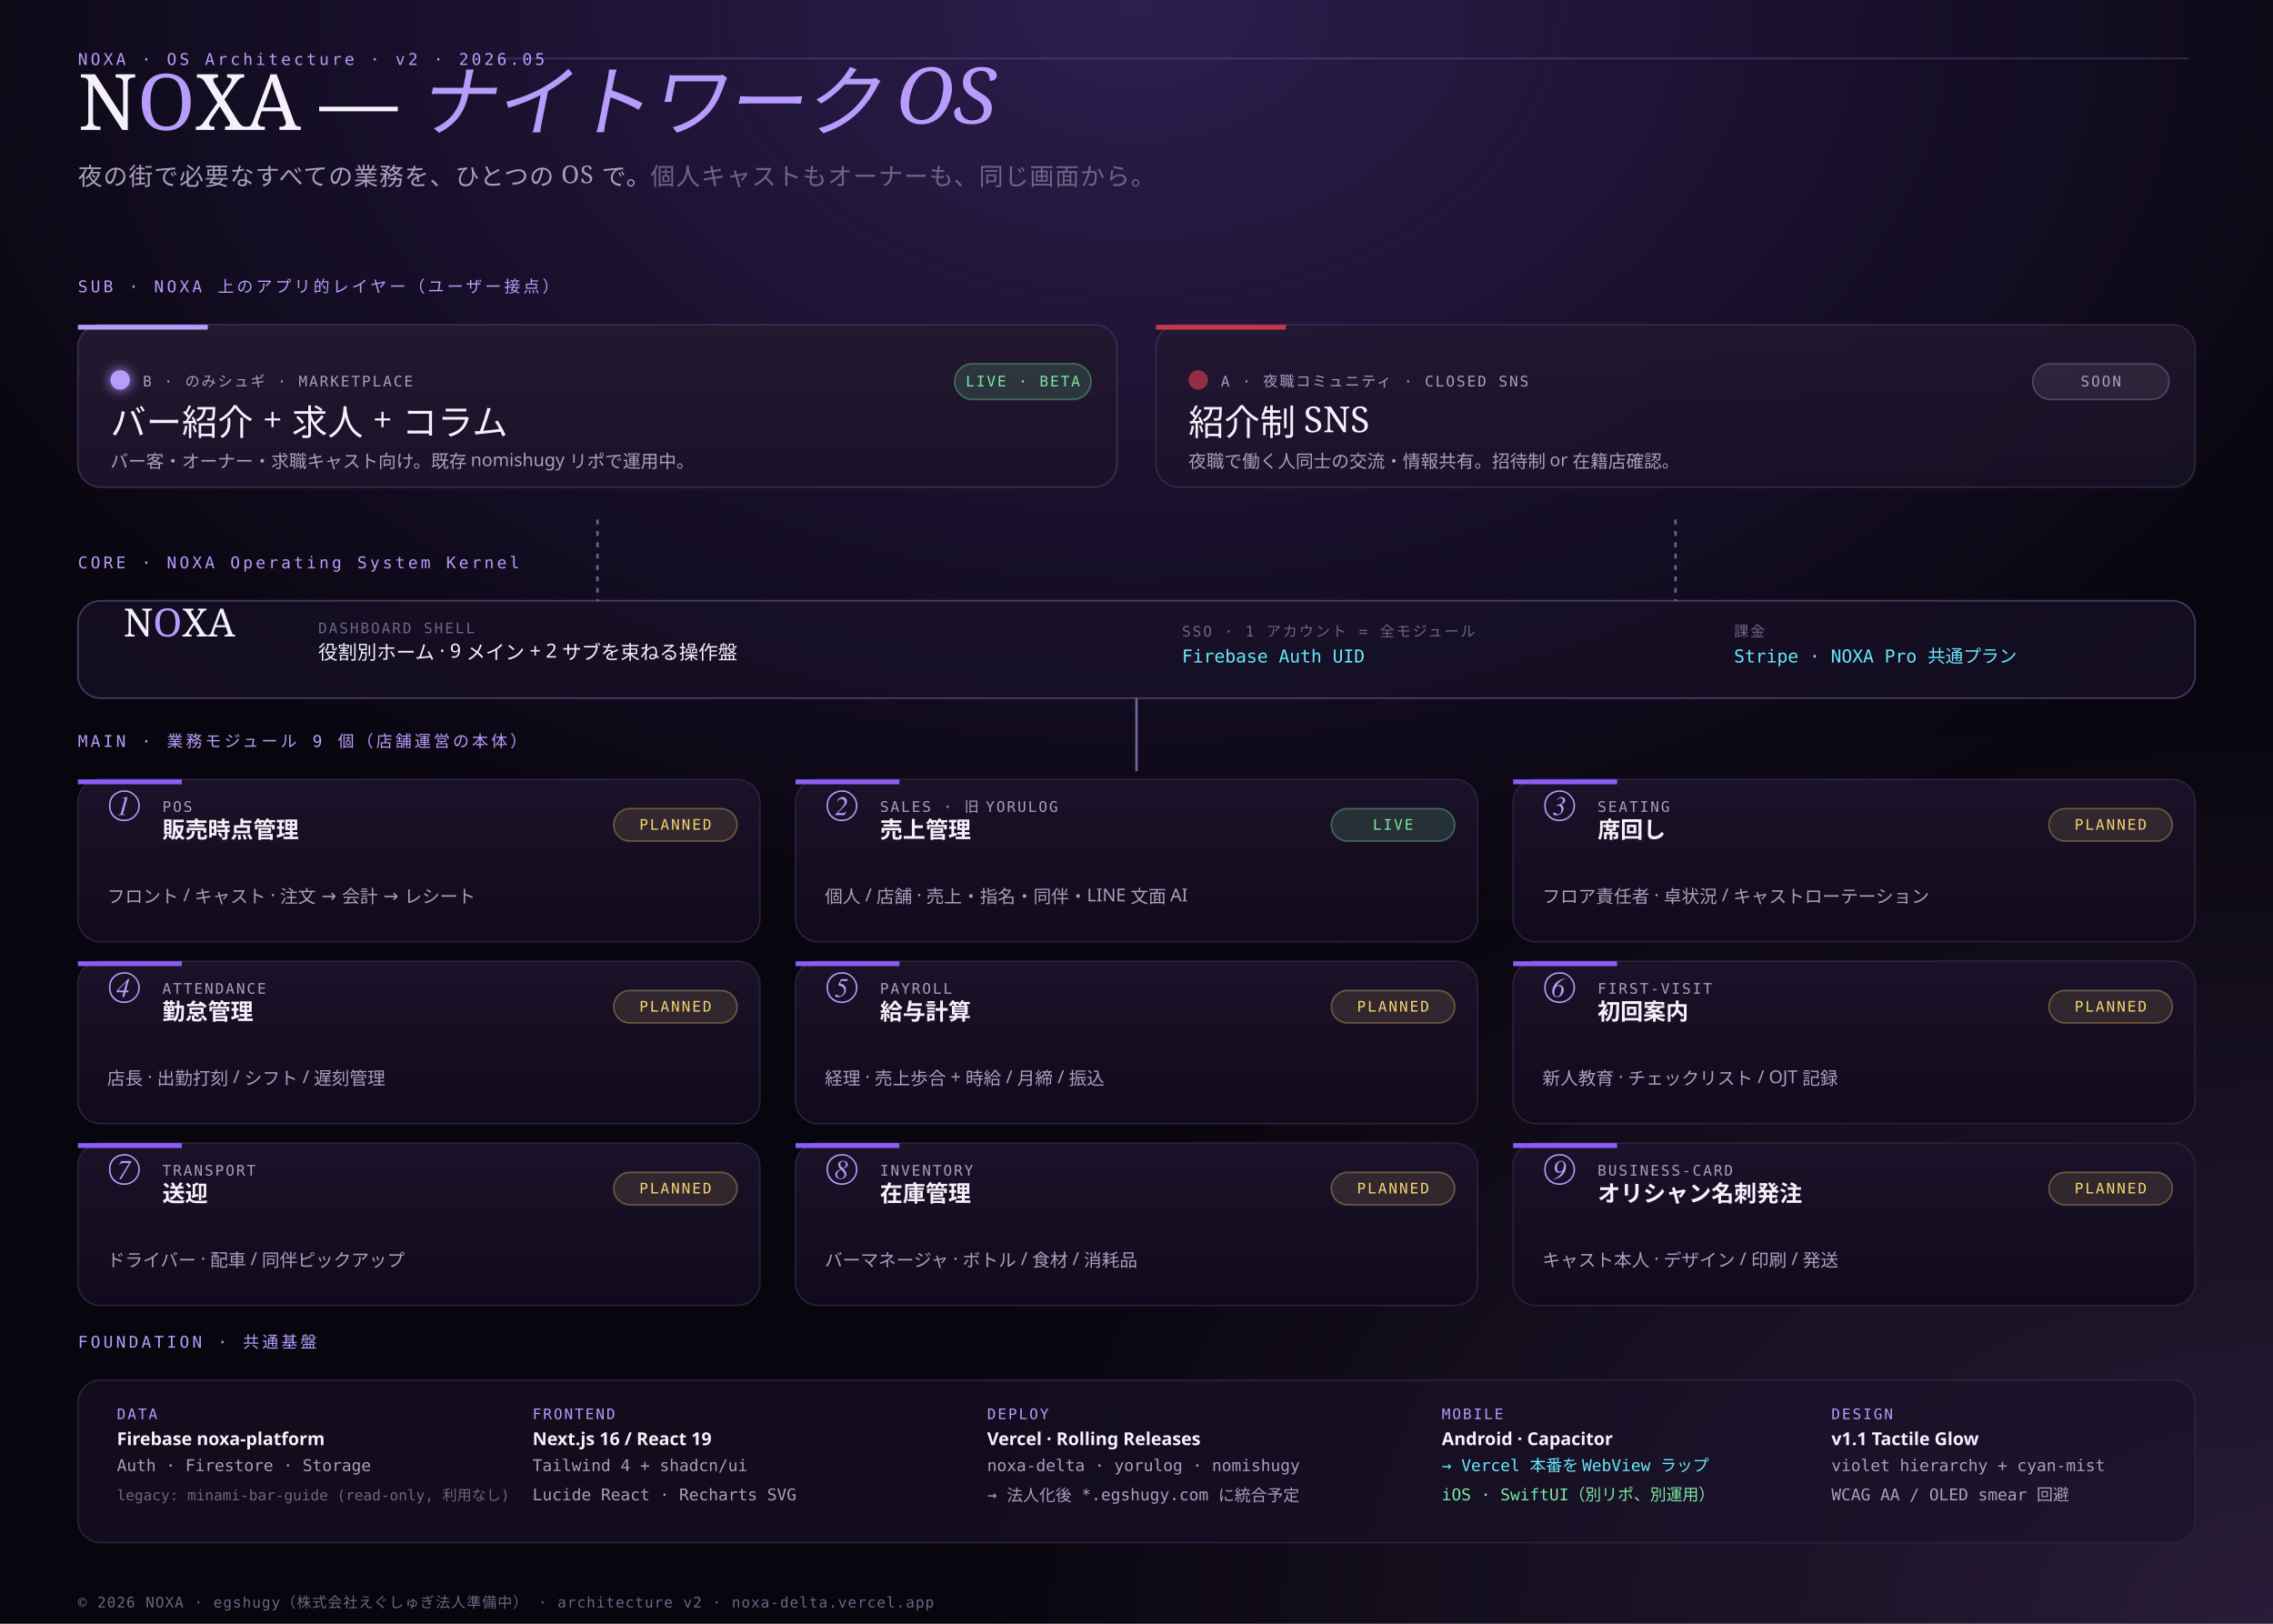
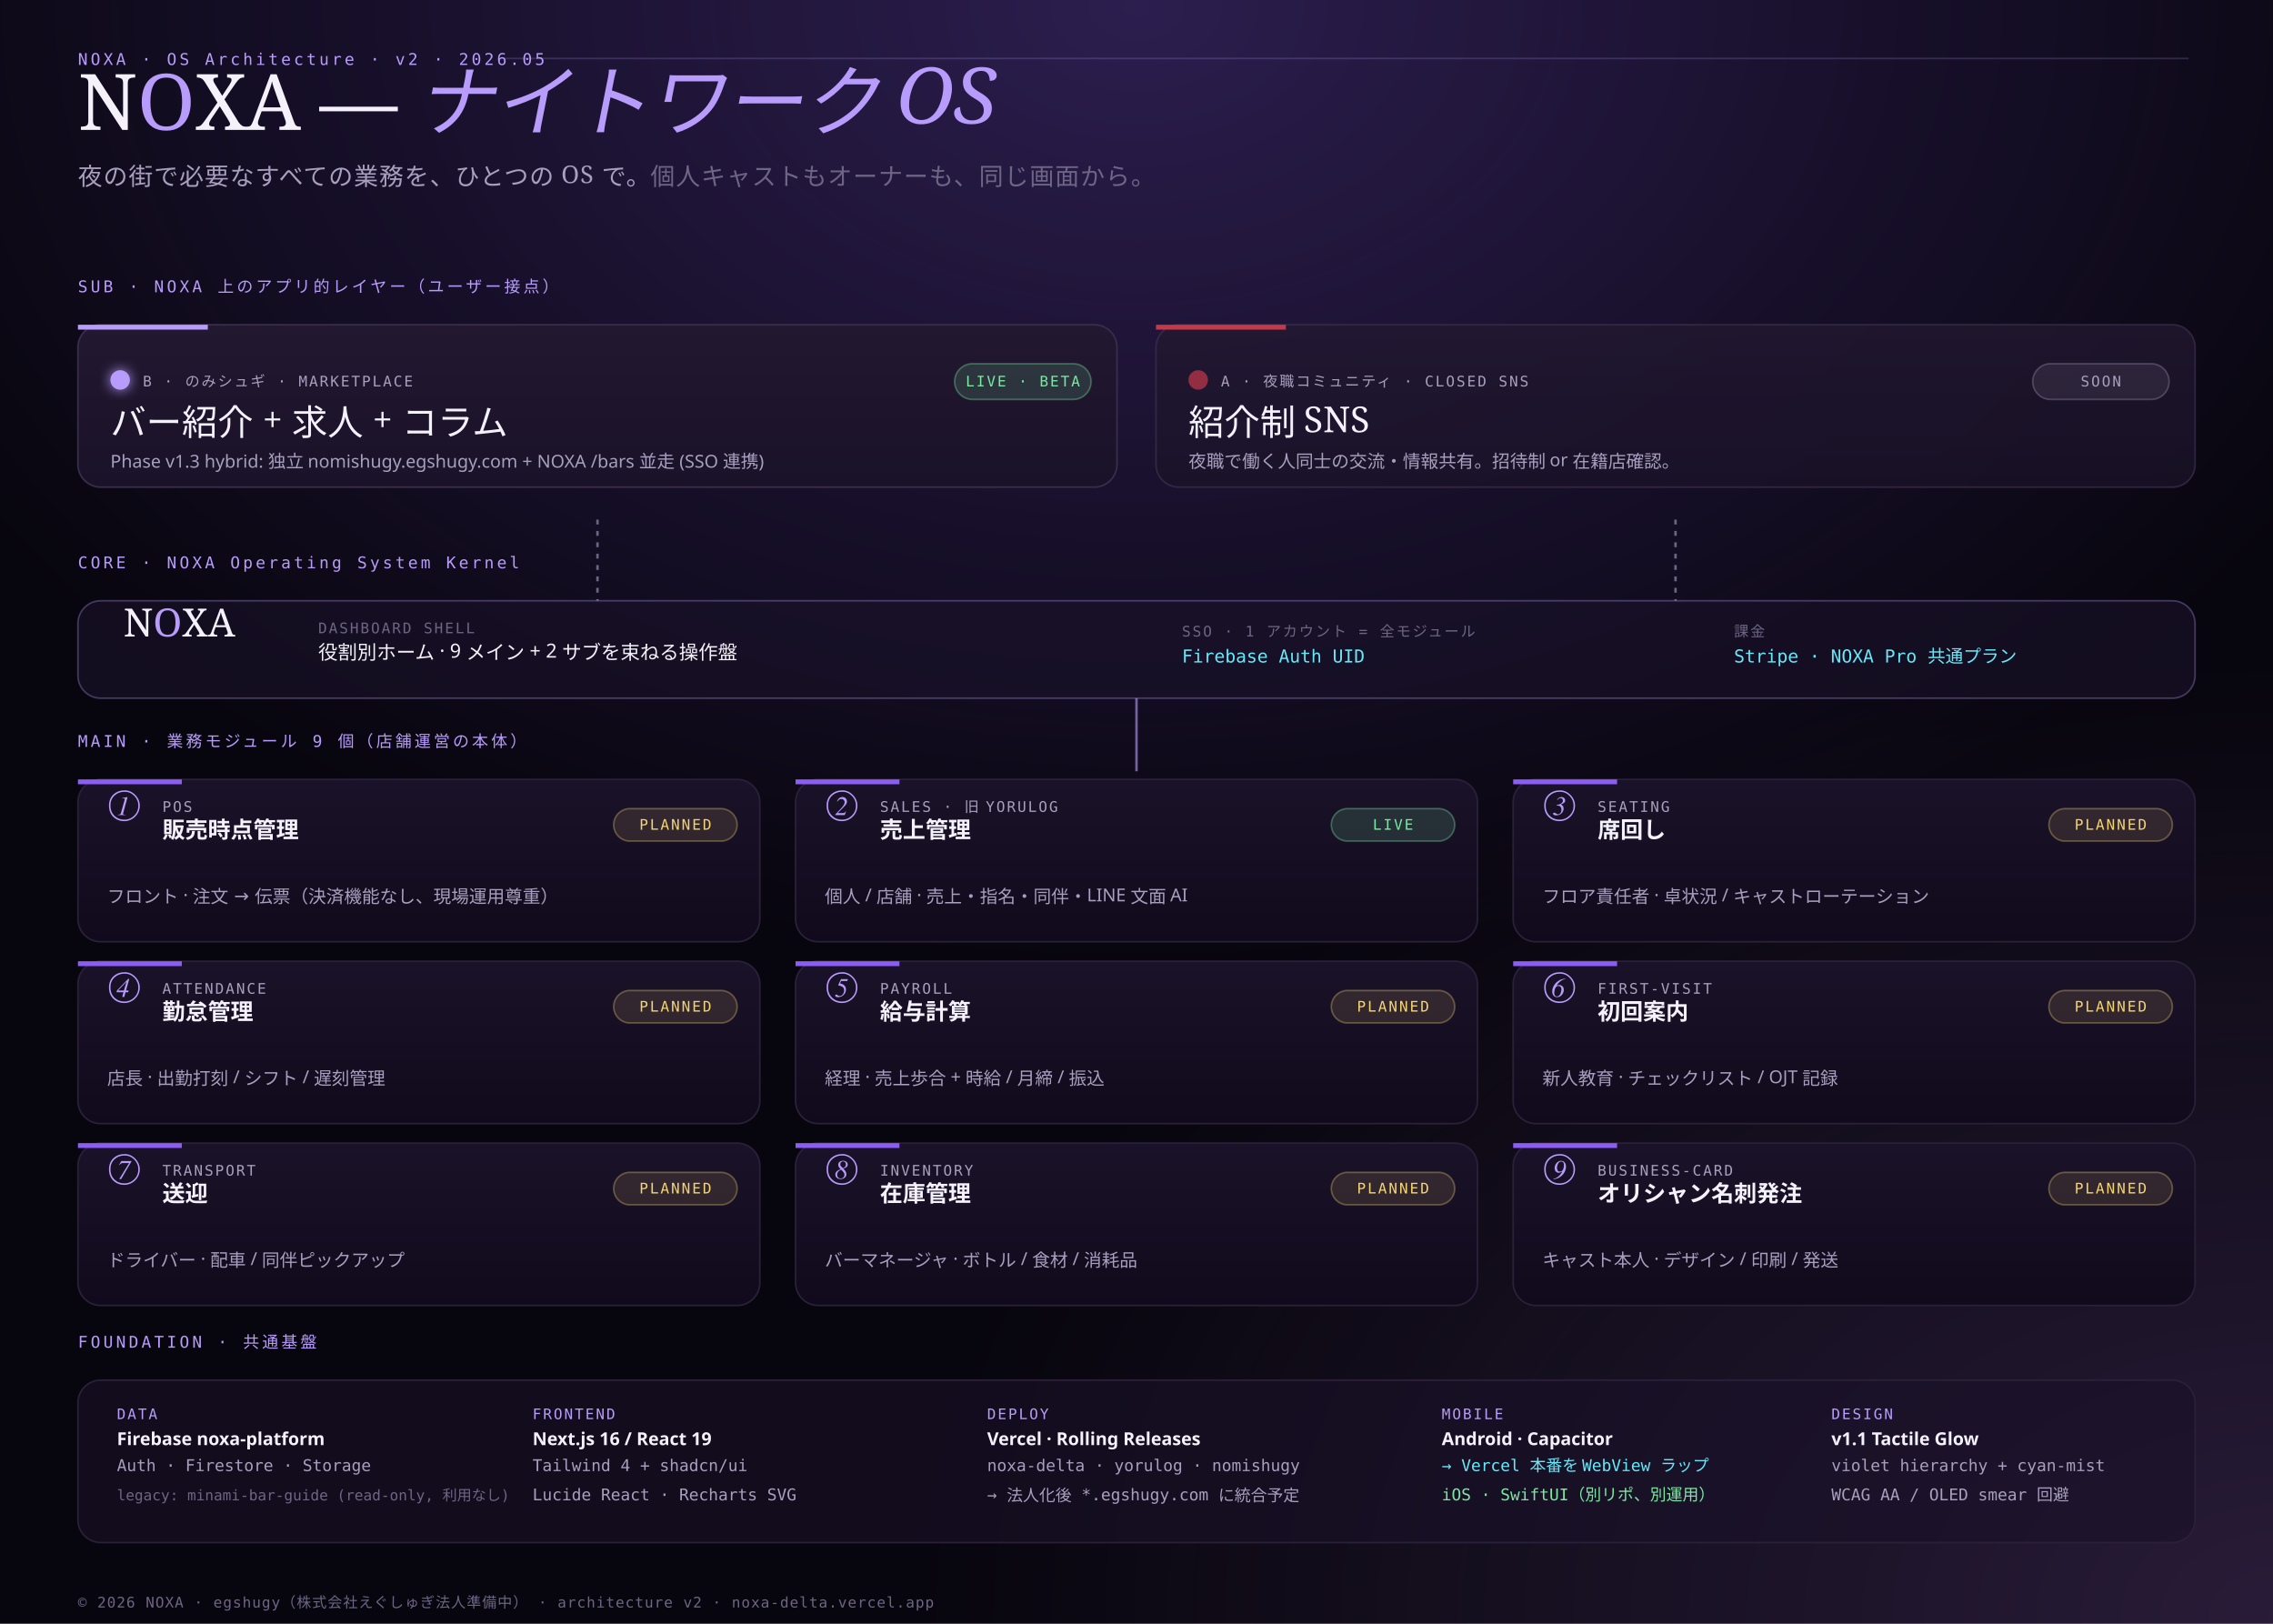
<svg xmlns="http://www.w3.org/2000/svg" viewBox="0 0 1400 1000" role="img" aria-labelledby="t d">
  <defs>
    <radialGradient id="amb1" cx="50%" cy="0%" r="60%">
      <stop offset="0%" stop-color="#8B5CF6" stop-opacity="0.28" />
      <stop offset="100%" stop-color="#8B5CF6" stop-opacity="0" />
    </radialGradient>
    <radialGradient id="amb2" cx="100%" cy="100%" r="60%">
      <stop offset="0%" stop-color="#C084FC" stop-opacity="0.18" />
      <stop offset="100%" stop-color="#C084FC" stop-opacity="0" />
    </radialGradient>
    <linearGradient id="card" x1="0" y1="0" x2="0" y2="1">
      <stop offset="0%" stop-color="#1A1228" />
      <stop offset="100%" stop-color="#110A1C" />
    </linearGradient>
    <linearGradient id="card-sub" x1="0" y1="0" x2="0" y2="1">
      <stop offset="0%" stop-color="#221830" />
      <stop offset="100%" stop-color="#1A1228" />
    </linearGradient>
    <linearGradient id="card-main" x1="0" y1="0" x2="0" y2="1">
      <stop offset="0%" stop-color="rgba(139,92,246,0.18)" />
      <stop offset="100%" stop-color="rgba(139,92,246,0)" />
    </linearGradient>
    <radialGradient id="hub" cx="50%" cy="50%" r="60%">
      <stop offset="0%" stop-color="#221830" />
      <stop offset="100%" stop-color="#0F0818" />
    </radialGradient>
    <filter id="glow" x="-50%" y="-50%" width="200%" height="200%">
      <feGaussianBlur stdDeviation="4" result="b" />
      <feMerge>
        <feMergeNode in="b" />
        <feMergeNode in="SourceGraphic" />
      </feMerge>
    </filter>
    <style>
      .bg          { fill: #07050D; }
      .border      { stroke: #2A2038; fill: none; }
      .divider     { stroke: rgba(184, 156, 251, 0.20); }
      .border-ink  { stroke: rgba(184, 156, 251, 0.32); fill: none; }
      .text        { fill: #F5F1FA; font-family: 'Geist', 'Noto Sans JP', system-ui, sans-serif; }
      .text-mute   { fill: #A89FBE; }
      .text-faint  { fill: #6E6585; }
      .text-ink    { fill: #B89CFB; }
      .text-neon   { fill: #C084FC; }
      .text-info   { fill: #67E8F9; }
      .text-success{ fill: #7BE8A1; }
      .text-warn   { fill: #F5D472; }
      .text-error  { fill: #C4384A; }
      .display     { font-family: 'Cormorant Garamond', 'Shippori Mincho B1', serif; font-weight: 500; }
      .display-jp  { font-family: 'Shippori Mincho B1', 'Cormorant Garamond', serif; font-weight: 500; }
      .mono        { font-family: 'JetBrains Mono', ui-monospace, monospace; }
      .eyebrow     { font-family: 'JetBrains Mono', monospace; font-size: 10px; letter-spacing: 0.18em; text-transform: uppercase; fill: #B89CFB; }
      .tag         { font-family: 'JetBrains Mono', monospace; font-size: 9px; letter-spacing: 0.12em; text-transform: uppercase; }
      .module-num  { font-family: 'Cormorant Garamond', serif; font-style: italic; font-weight: 400; font-size: 22px; }
    </style>
  </defs>
  <rect class="bg" width="1400" height="1000" />
  <rect width="1400" height="1000" fill="url(#amb1)" />
  <rect width="1400" height="1000" fill="url(#amb2)" />
  <g transform="translate(48, 40)">
    <text class="eyebrow">NOXA · OS Architecture · v2 · 2026.05</text>
    <line x1="260" y1="-4" x2="1300" y2="-4" class="divider" stroke-width="1" />
  </g>
  <g transform="translate(48, 80)">
    <text class="display text" font-size="48" letter-spacing="-0.01em">
      N<tspan class="text-ink">O</tspan>XA — <tspan font-style="italic" class="text-ink">ナイトワーク OS</tspan>
    </text>
    <text y="34" class="text-mute" font-size="15" font-family="'Shippori Mincho B1', serif" letter-spacing="0.04em">
      夜の街で必要なすべての業務を、ひとつの OS で。<tspan class="text-faint">個人キャストもオーナーも、同じ画面から。</tspan>
    </text>
  </g>
  <g transform="translate(48, 180)">
    <text class="eyebrow">SUB · NOXA 上のアプリ的レイヤー（ユーザー接点）</text>
  </g>
  <g transform="translate(48, 200)">
    <rect width="640" height="100" rx="14" fill="url(#card-sub)" stroke="#3A2D4A" />
    <rect x="0" y="0" width="80" height="3" fill="#B89CFB" />
    <g transform="translate(20, 28)">
      <circle cx="6" cy="6" r="6" fill="#B89CFB" filter="url(#glow)" />
      <text x="20" y="10" class="tag text-mute">B · のみシュギ · MARKETPLACE</text>
    </g>
    <text x="20" y="68" class="display-jp text" font-size="22">バー紹介 + 求人 + コラム</text>
    <text x="20" y="88" class="text-mute" font-size="11" font-family="'Noto Sans JP', sans-serif">
-       バー客・オーナー・求職キャスト向け。既存 nomishugy リポで運用中。
+       Phase v1.3 hybrid: 独立 nomishugy.egshugy.com + NOXA /bars 並走 (SSO 連携)
    </text>
    <g transform="translate(540, 24)">
      <rect width="84" height="22" rx="11" fill="rgba(123,232,161,0.15)" stroke="rgba(123,232,161,0.35)" />
      <text x="42" y="14" text-anchor="middle" class="tag text-success">LIVE · BETA</text>
    </g>
  </g>
  <g transform="translate(712, 200)">
    <rect width="640" height="100" rx="14" fill="url(#card-sub)" stroke="#3A2D4A" opacity="0.78" />
    <rect x="0" y="0" width="80" height="3" fill="#C4384A" />
    <g transform="translate(20, 28)">
      <circle cx="6" cy="6" r="6" fill="#C4384A" opacity="0.7" />
      <text x="20" y="10" class="tag text-mute">A · 夜職コミュニティ · CLOSED SNS</text>
    </g>
    <text x="20" y="68" class="display-jp text" font-size="22">紹介制 SNS</text>
    <text x="20" y="88" class="text-mute" font-size="11" font-family="'Noto Sans JP', sans-serif">
      夜職で働く人同士の交流・情報共有。招待制 or 在籍店確認。
    </text>
    <g transform="translate(540, 24)">
      <rect width="84" height="22" rx="11" fill="rgba(167,159,190,0.12)" stroke="rgba(167,159,190,0.32)" />
      <text x="42" y="14" text-anchor="middle" class="tag text-mute">SOON</text>
    </g>
  </g>
  <line x1="368" y1="320" x2="368" y2="370" stroke="#6E6585" stroke-width="1.5" stroke-dasharray="3 4" />
  <line x1="1032" y1="320" x2="1032" y2="370" stroke="#6E6585" stroke-width="1.5" stroke-dasharray="3 4" />
  <g transform="translate(48, 350)">
    <text class="eyebrow">CORE · NOXA Operating System Kernel</text>
  </g>
  <g transform="translate(48, 370)">
    <rect width="1304" height="60" rx="14" fill="rgba(26,18,40,0.65)" stroke="rgba(184,156,251,0.32)" />
    <g transform="translate(28, 22)">
      <text class="display text" font-size="24">N<tspan class="text-ink">O</tspan>XA</text>
      <text x="120" y="-2" class="tag text-faint">DASHBOARD SHELL</text>
      <text x="120" y="14" class="text" font-size="12">役割別ホーム · 9 メイン + 2 サブを束ねる操作盤</text>
    </g>
    <g transform="translate(680, 22)">
      <text class="tag text-faint">SSO · 1 アカウント = 全モジュール</text>
      <text y="16" class="mono text-info" font-size="11">Firebase Auth UID</text>
    </g>
    <g transform="translate(1020, 22)">
      <text class="tag text-faint">課金</text>
      <text y="16" class="mono text-info" font-size="11">Stripe · NOXA Pro 共通プラン</text>
    </g>
  </g>
  <g transform="translate(48, 460)">
    <text class="eyebrow">MAIN · 業務モジュール 9 個（店舗運営の本体）</text>
  </g>
  <g transform="translate(48, 480)">
    <g transform="translate(0, 0)">
      <rect width="420" height="100" rx="14" fill="url(#card)" stroke="#2A2038" />
      <rect x="0" y="0" width="64" height="3" fill="#8B5CF6" />
      <g transform="translate(18, 22)">
        <text class="module-num text-ink">①</text>
        <text x="34" y="-2" class="tag text-mute">POS</text>
        <text x="34" y="14" class="text" font-size="14" font-weight="600">販売時点管理</text>
      </g>
      <text x="18" y="76" class="text-mute" font-size="11" font-family="'Noto Sans JP', sans-serif">
-         フロント / キャスト · 注文 → 会計 → レシート
+         フロント · 注文 → 伝票（決済機能なし、現場運用尊重）
      </text>
      <g transform="translate(330, 18)">
        <rect width="76" height="20" rx="10" fill="rgba(245,212,114,0.12)" stroke="rgba(245,212,114,0.32)" />
        <text x="38" y="13" text-anchor="middle" class="tag text-warn">PLANNED</text>
      </g>
    </g>
    <g transform="translate(442, 0)">
      <rect width="420" height="100" rx="14" fill="url(#card)" stroke="#2A2038" />
      <rect x="0" y="0" width="64" height="3" fill="#8B5CF6" />
      <g transform="translate(18, 22)">
        <text class="module-num text-ink">②</text>
        <text x="34" y="-2" class="tag text-mute">SALES · 旧 YORULOG</text>
        <text x="34" y="14" class="text" font-size="14" font-weight="600">売上管理</text>
      </g>
      <text x="18" y="76" class="text-mute" font-size="11" font-family="'Noto Sans JP', sans-serif">
        個人 / 店舗 · 売上・指名・同伴・LINE 文面 AI
      </text>
      <g transform="translate(330, 18)">
        <rect width="76" height="20" rx="10" fill="rgba(123,232,161,0.15)" stroke="rgba(123,232,161,0.35)" />
        <text x="38" y="13" text-anchor="middle" class="tag text-success">LIVE</text>
      </g>
    </g>
    <g transform="translate(884, 0)">
      <rect width="420" height="100" rx="14" fill="url(#card)" stroke="#2A2038" />
      <rect x="0" y="0" width="64" height="3" fill="#8B5CF6" />
      <g transform="translate(18, 22)">
        <text class="module-num text-ink">③</text>
        <text x="34" y="-2" class="tag text-mute">SEATING</text>
        <text x="34" y="14" class="text" font-size="14" font-weight="600">席回し</text>
      </g>
      <text x="18" y="76" class="text-mute" font-size="11" font-family="'Noto Sans JP', sans-serif">
        フロア責任者 · 卓状況 / キャストローテーション
      </text>
      <g transform="translate(330, 18)">
        <rect width="76" height="20" rx="10" fill="rgba(245,212,114,0.12)" stroke="rgba(245,212,114,0.32)" />
        <text x="38" y="13" text-anchor="middle" class="tag text-warn">PLANNED</text>
      </g>
    </g>
  </g>
  <g transform="translate(48, 592)">
    <g transform="translate(0, 0)">
      <rect width="420" height="100" rx="14" fill="url(#card)" stroke="#2A2038" />
      <rect x="0" y="0" width="64" height="3" fill="#8B5CF6" />
      <g transform="translate(18, 22)">
        <text class="module-num text-ink">④</text>
        <text x="34" y="-2" class="tag text-mute">ATTENDANCE</text>
        <text x="34" y="14" class="text" font-size="14" font-weight="600">勤怠管理</text>
      </g>
      <text x="18" y="76" class="text-mute" font-size="11" font-family="'Noto Sans JP', sans-serif">
        店長 · 出勤打刻 / シフト / 遅刻管理
      </text>
      <g transform="translate(330, 18)">
        <rect width="76" height="20" rx="10" fill="rgba(245,212,114,0.12)" stroke="rgba(245,212,114,0.32)" />
        <text x="38" y="13" text-anchor="middle" class="tag text-warn">PLANNED</text>
      </g>
    </g>
    <g transform="translate(442, 0)">
      <rect width="420" height="100" rx="14" fill="url(#card)" stroke="#2A2038" />
      <rect x="0" y="0" width="64" height="3" fill="#8B5CF6" />
      <g transform="translate(18, 22)">
        <text class="module-num text-ink">⑤</text>
        <text x="34" y="-2" class="tag text-mute">PAYROLL</text>
        <text x="34" y="14" class="text" font-size="14" font-weight="600">給与計算</text>
      </g>
      <text x="18" y="76" class="text-mute" font-size="11" font-family="'Noto Sans JP', sans-serif">
        経理 · 売上歩合 + 時給 / 月締 / 振込
      </text>
      <g transform="translate(330, 18)">
        <rect width="76" height="20" rx="10" fill="rgba(245,212,114,0.12)" stroke="rgba(245,212,114,0.32)" />
        <text x="38" y="13" text-anchor="middle" class="tag text-warn">PLANNED</text>
      </g>
    </g>
    <g transform="translate(884, 0)">
      <rect width="420" height="100" rx="14" fill="url(#card)" stroke="#2A2038" />
      <rect x="0" y="0" width="64" height="3" fill="#8B5CF6" />
      <g transform="translate(18, 22)">
        <text class="module-num text-ink">⑥</text>
        <text x="34" y="-2" class="tag text-mute">FIRST-VISIT</text>
        <text x="34" y="14" class="text" font-size="14" font-weight="600">初回案内</text>
      </g>
      <text x="18" y="76" class="text-mute" font-size="11" font-family="'Noto Sans JP', sans-serif">
        新人教育 · チェックリスト / OJT 記録
      </text>
      <g transform="translate(330, 18)">
        <rect width="76" height="20" rx="10" fill="rgba(245,212,114,0.12)" stroke="rgba(245,212,114,0.32)" />
        <text x="38" y="13" text-anchor="middle" class="tag text-warn">PLANNED</text>
      </g>
    </g>
  </g>
  <g transform="translate(48, 704)">
    <g transform="translate(0, 0)">
      <rect width="420" height="100" rx="14" fill="url(#card)" stroke="#2A2038" />
      <rect x="0" y="0" width="64" height="3" fill="#8B5CF6" />
      <g transform="translate(18, 22)">
        <text class="module-num text-ink">⑦</text>
        <text x="34" y="-2" class="tag text-mute">TRANSPORT</text>
        <text x="34" y="14" class="text" font-size="14" font-weight="600">送迎</text>
      </g>
      <text x="18" y="76" class="text-mute" font-size="11" font-family="'Noto Sans JP', sans-serif">
        ドライバー · 配車 / 同伴ピックアップ
      </text>
      <g transform="translate(330, 18)">
        <rect width="76" height="20" rx="10" fill="rgba(245,212,114,0.12)" stroke="rgba(245,212,114,0.32)" />
        <text x="38" y="13" text-anchor="middle" class="tag text-warn">PLANNED</text>
      </g>
    </g>
    <g transform="translate(442, 0)">
      <rect width="420" height="100" rx="14" fill="url(#card)" stroke="#2A2038" />
      <rect x="0" y="0" width="64" height="3" fill="#8B5CF6" />
      <g transform="translate(18, 22)">
        <text class="module-num text-ink">⑧</text>
        <text x="34" y="-2" class="tag text-mute">INVENTORY</text>
        <text x="34" y="14" class="text" font-size="14" font-weight="600">在庫管理</text>
      </g>
      <text x="18" y="76" class="text-mute" font-size="11" font-family="'Noto Sans JP', sans-serif">
        バーマネージャ · ボトル / 食材 / 消耗品
      </text>
      <g transform="translate(330, 18)">
        <rect width="76" height="20" rx="10" fill="rgba(245,212,114,0.12)" stroke="rgba(245,212,114,0.32)" />
        <text x="38" y="13" text-anchor="middle" class="tag text-warn">PLANNED</text>
      </g>
    </g>
    <g transform="translate(884, 0)">
      <rect width="420" height="100" rx="14" fill="url(#card)" stroke="#2A2038" />
      <rect x="0" y="0" width="64" height="3" fill="#8B5CF6" />
      <g transform="translate(18, 22)">
        <text class="module-num text-ink">⑨</text>
        <text x="34" y="-2" class="tag text-mute">BUSINESS-CARD</text>
        <text x="34" y="14" class="text" font-size="14" font-weight="600">オリシャン名刺発注</text>
      </g>
      <text x="18" y="76" class="text-mute" font-size="11" font-family="'Noto Sans JP', sans-serif">
        キャスト本人 · デザイン / 印刷 / 発送
      </text>
      <g transform="translate(330, 18)">
        <rect width="76" height="20" rx="10" fill="rgba(245,212,114,0.12)" stroke="rgba(245,212,114,0.32)" />
        <text x="38" y="13" text-anchor="middle" class="tag text-warn">PLANNED</text>
      </g>
    </g>
  </g>
  <g transform="translate(48, 830)">
    <text class="eyebrow">FOUNDATION · 共通基盤</text>
  </g>
  <g transform="translate(48, 850)">
    <rect width="1304" height="100" rx="14" fill="rgba(26,18,40,0.6)" stroke="#2A2038" />
    <g transform="translate(24, 24)">
      <text class="tag text-ink">DATA</text>
      <text y="16" class="text" font-size="11" font-weight="600">Firebase noxa-platform</text>
      <text y="32" class="mono text-mute" font-size="10">Auth · Firestore · Storage</text>
      <text y="50" class="mono text-faint" font-size="9">legacy: minami-bar-guide (read-only, 利用なし)</text>
    </g>
    <g transform="translate(280, 24)">
      <text class="tag text-ink">FRONTEND</text>
      <text y="16" class="text" font-size="11" font-weight="600">Next.js 16 / React 19</text>
      <text y="32" class="mono text-mute" font-size="10">Tailwind 4 + shadcn/ui</text>
      <text y="50" class="mono text-mute" font-size="10">Lucide React · Recharts SVG</text>
    </g>
    <g transform="translate(560, 24)">
      <text class="tag text-ink">DEPLOY</text>
      <text y="16" class="text" font-size="11" font-weight="600">Vercel · Rolling Releases</text>
      <text y="32" class="mono text-mute" font-size="10">noxa-delta · yorulog · nomishugy</text>
      <text y="50" class="mono text-mute" font-size="10">→ 法人化後 *.egshugy.com に統合予定</text>
    </g>
    <g transform="translate(840, 24)">
      <text class="tag text-ink">MOBILE</text>
      <text y="16" class="text" font-size="11" font-weight="600">Android · Capacitor</text>
      <text y="32" class="mono text-info" font-size="10">→ Vercel 本番を WebView ラップ</text>
      <text y="50" class="mono text-success" font-size="10">iOS · SwiftUI（別リポ、別運用）</text>
    </g>
    <g transform="translate(1080, 24)">
      <text class="tag text-ink">DESIGN</text>
      <text y="16" class="text" font-size="11" font-weight="600">v1.1 Tactile Glow</text>
      <text y="32" class="mono text-mute" font-size="10">violet hierarchy + cyan-mist</text>
      <text y="50" class="mono text-mute" font-size="10">WCAG AA / OLED smear 回避</text>
    </g>
  </g>
  <line x1="700" y1="430" x2="700" y2="475" stroke="#B89CFB" stroke-width="1.5" opacity="0.6" />
  <g transform="translate(48, 990)">
    <text class="mono text-faint" font-size="9" letter-spacing="0.06em">
      © 2026 NOXA · egshugy（株式会社えぐしゅぎ法人準備中） · architecture v2 · noxa-delta.vercel.app
    </text>
  </g>
</svg>
